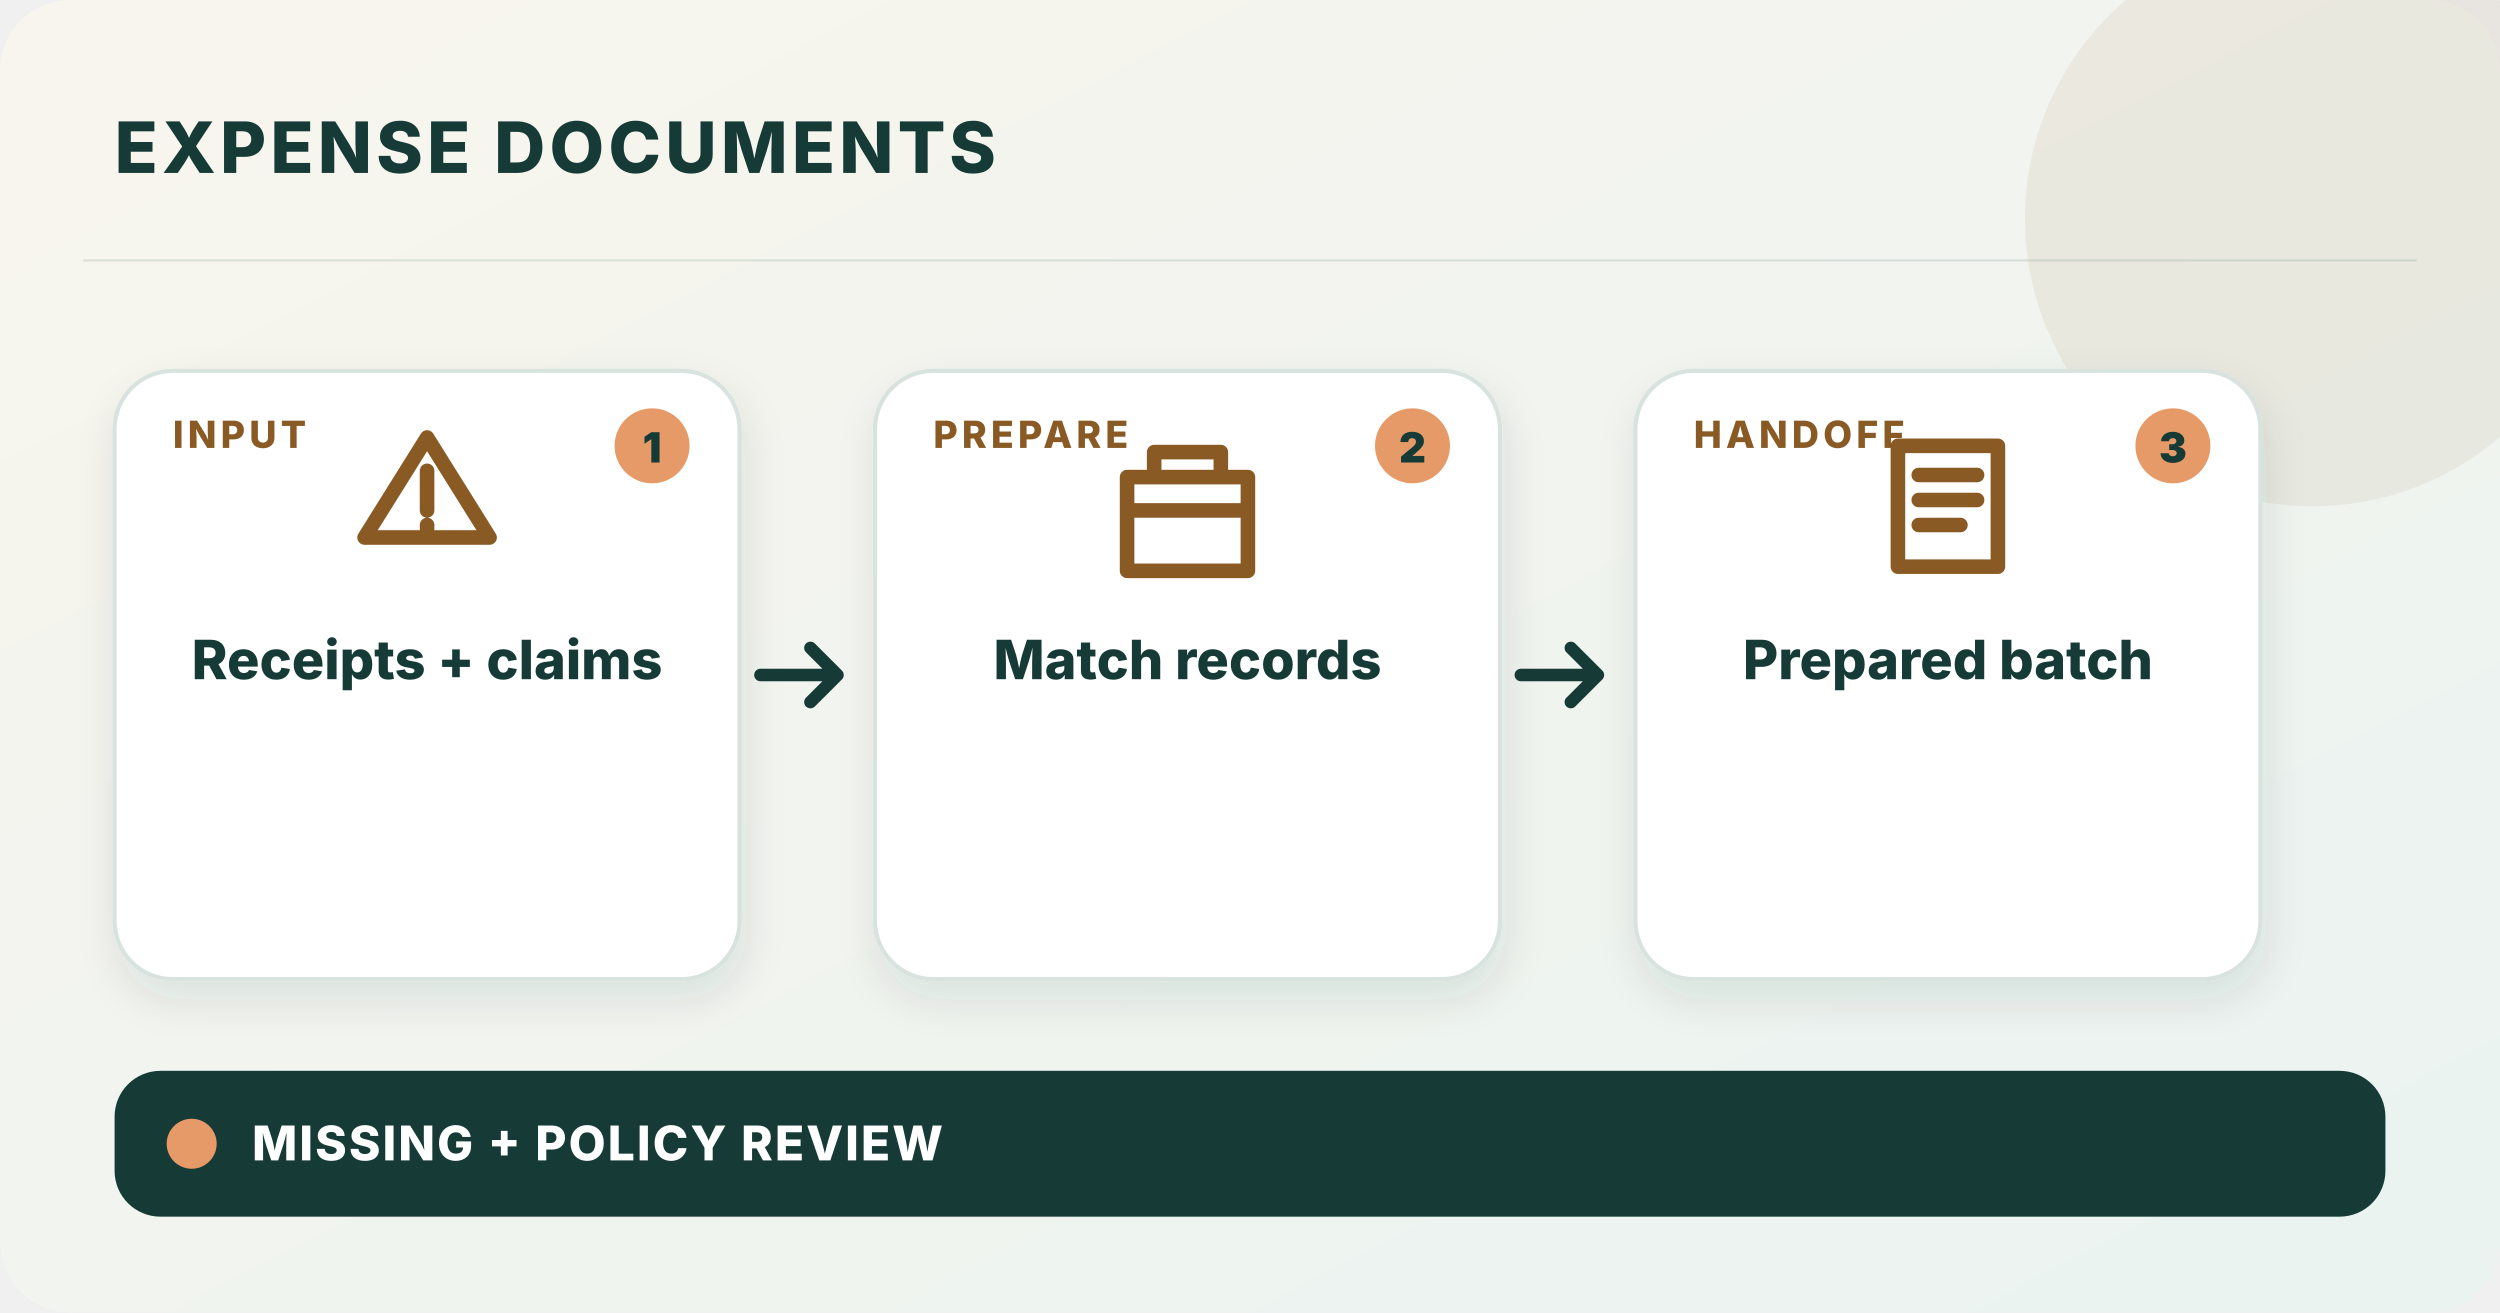
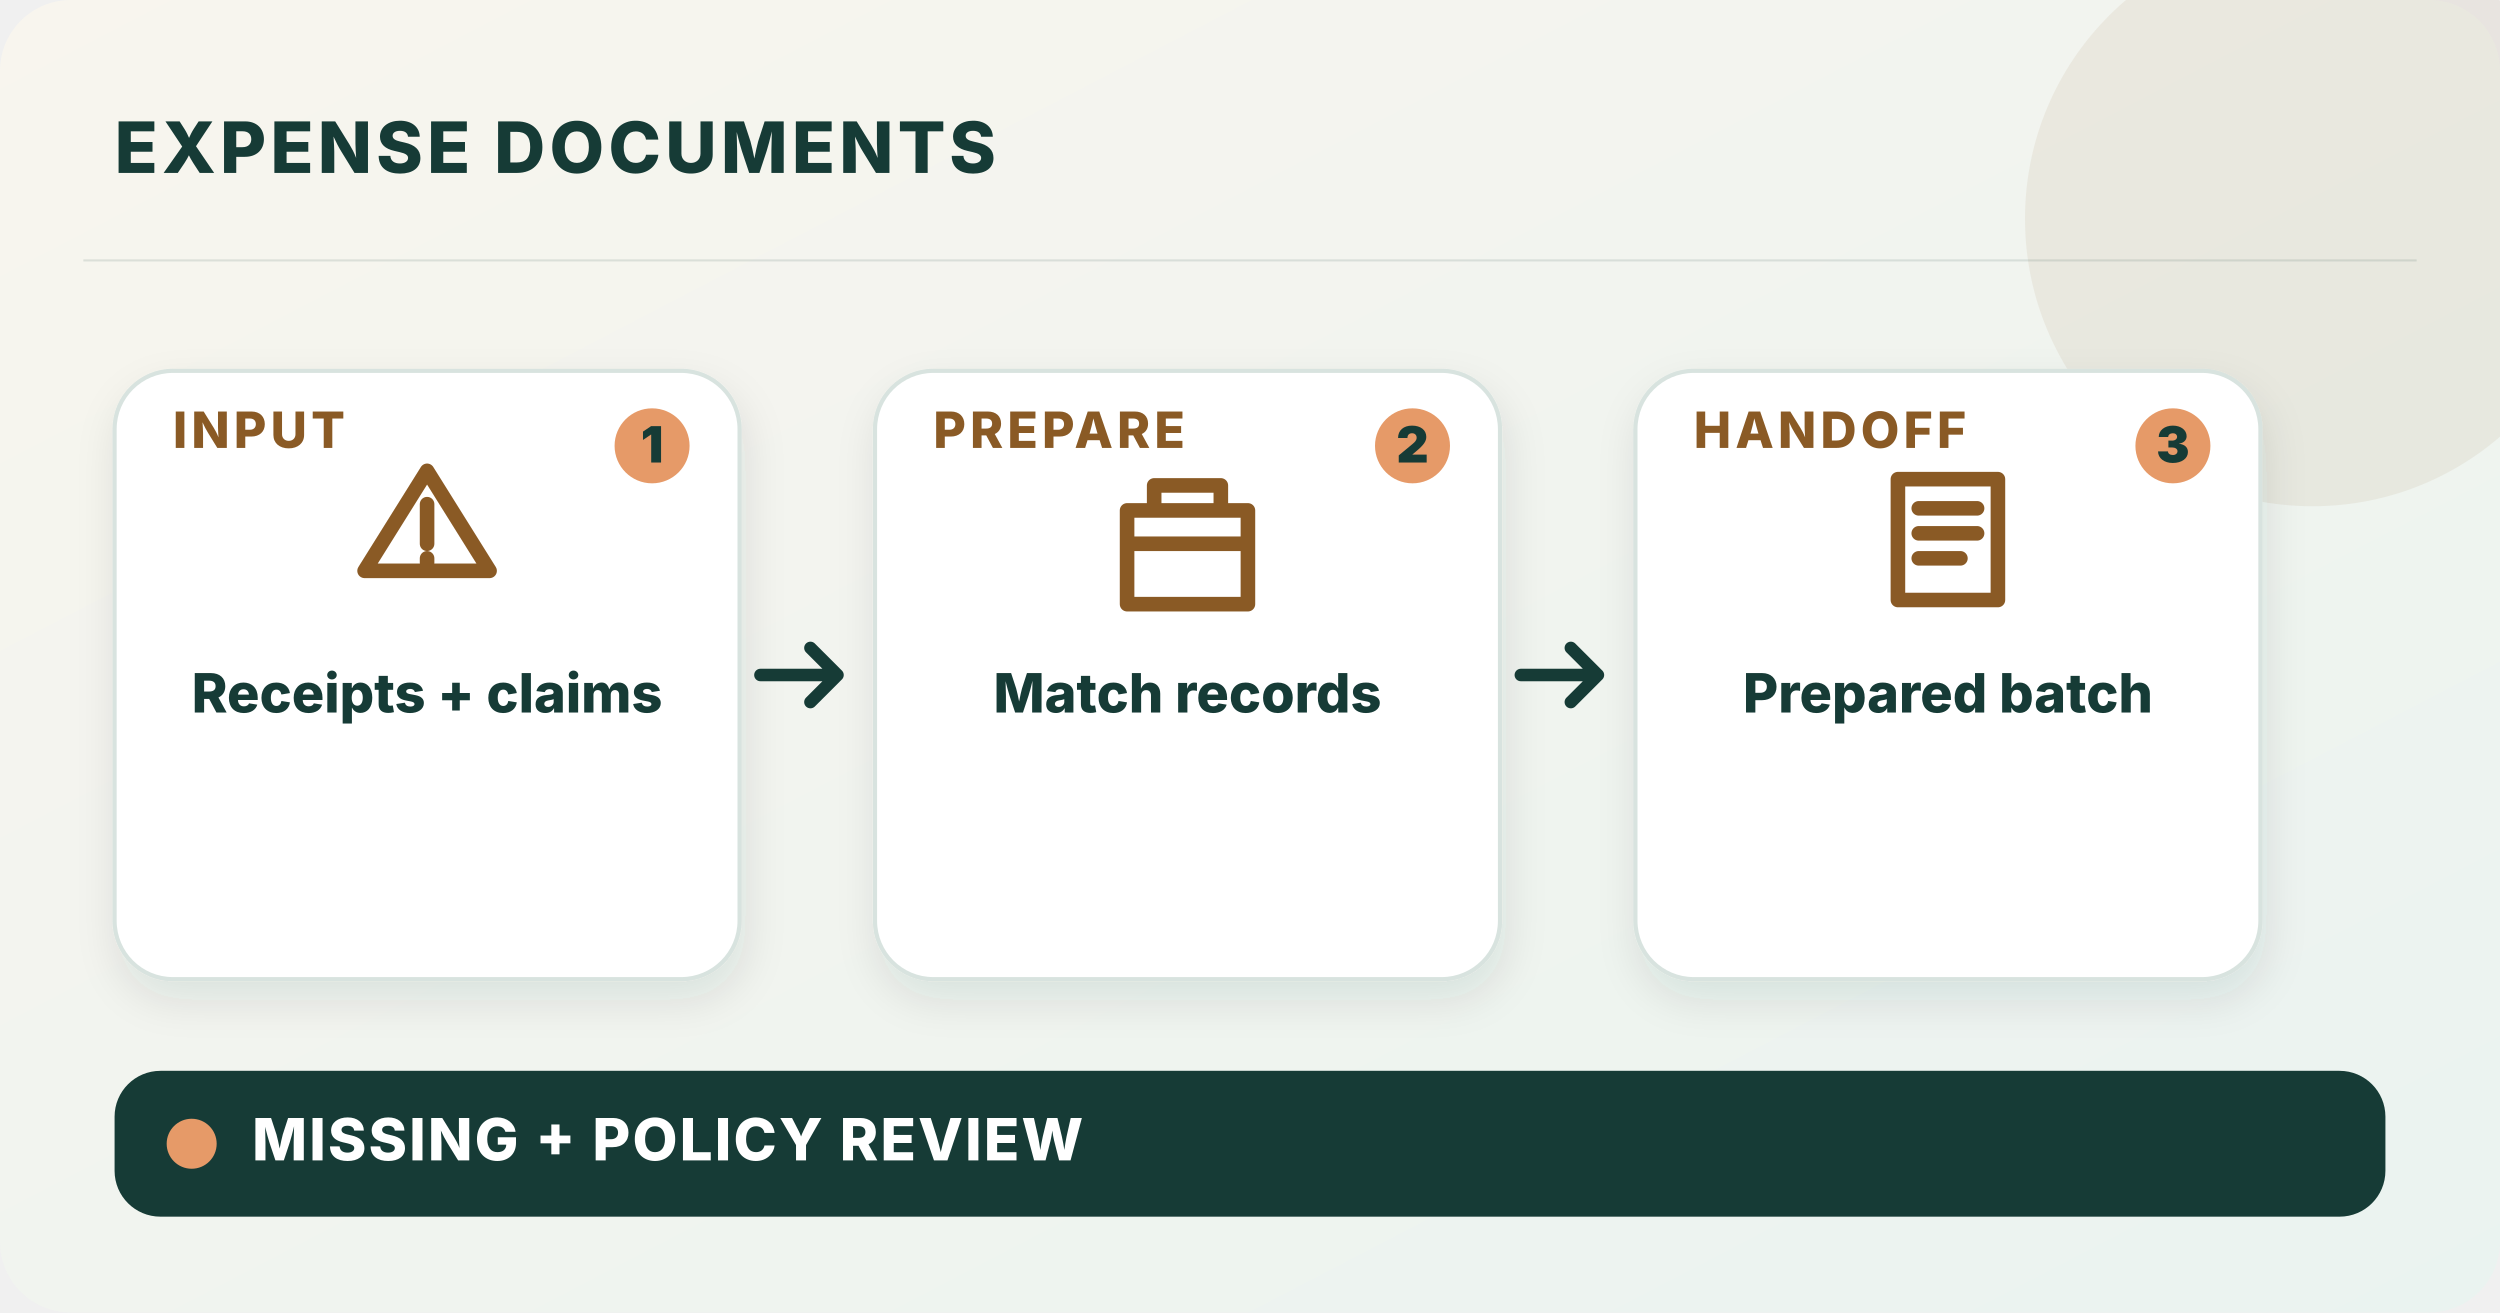
<svg xmlns="http://www.w3.org/2000/svg" viewBox="0 0 1200 630" role="img" aria-labelledby="title desc">
  <defs>
    <linearGradient id="bg" x1="0" y1="0" x2="1" y2="1">
      <stop stop-color="#F8F5EE" />
      <stop offset="1" stop-color="#EAF3F0" />
    </linearGradient>
    <filter id="shadow" x="-20%" y="-20%" width="140%" height="160%">
      <feDropShadow dy="9" stdDeviation="10" flood-color="#163B36" flood-opacity=".10" />
    </filter>
-     <style>.title{font:800 34px Inter,Arial,sans-serif;letter-spacing:2px;fill:#163B36}.meta{font:800 18px Inter,Arial,sans-serif;letter-spacing:2px;fill:#8A5A25}.step{font:800 26px Inter,Arial,sans-serif;fill:#163B36}.card{fill:#fff;stroke:#D8E3DF;stroke-width:2;filter:url(#shadow)}.icon{fill:none;stroke:#8A5A25;stroke-width:7;stroke-linecap:round;stroke-linejoin:round}.arrow{fill:none;stroke:#163B36;stroke-width:6;stroke-linecap:round;stroke-linejoin:round}.num-bg{fill:#E69A68}.num{font:900 20px Inter,Arial,sans-serif;fill:#163B36}.note{font:800 23px Inter,Arial,sans-serif;letter-spacing:1px;fill:#fff}</style>
+     <style>.title{font:800 34px Inter,Arial,sans-serif;letter-spacing:2px;fill:#163B36}.meta{font:800 24px Inter,Arial,sans-serif;letter-spacing:2px;fill:#8A5A25}.step{font:800 26px Inter,Arial,sans-serif;fill:#163B36}.card{fill:#fff;stroke:#D8E3DF;stroke-width:2;filter:url(#shadow)}.icon{fill:none;stroke:#8A5A25;stroke-width:7;stroke-linecap:round;stroke-linejoin:round}.arrow{fill:none;stroke:#163B36;stroke-width:6;stroke-linecap:round;stroke-linejoin:round}.num-bg{fill:#E69A68}.num{font:900 24px Inter,Arial,sans-serif;fill:#163B36}.note{font:800 28px Inter,Arial,sans-serif;letter-spacing:1px;fill:#fff}</style>
  </defs>
  <rect width="1200" height="630" rx="34" fill="url(#bg)" />
  <circle cx="1110" cy="105" r="138" fill="#8A5A25" opacity=".08" />
  <path d="M40 125h1120" stroke="#163B36" stroke-opacity=".12" />
  <text x="55" y="83" class="title">EXPENSE DOCUMENTS</text>
  <g>
    <rect x="55" y="178" width="300" height="292" rx="28" class="card" />
    <text x="83" y="215" class="meta">INPUT</text>
-     <g class="icon" transform="translate(0 -12)">
+     <g class="icon" transform="translate(0 4)">
      <path d="M175 270l30-48 30 48z M205 238v19 M205 264v2" />
    </g>
-     <text x="205" y="326" text-anchor="middle" class="step">Receipts + claims</text>
+     <text x="205" y="326" text-anchor="middle" transform="translate(0 16)" class="step">Receipts + claims</text>
    <circle cx="313" cy="214" r="18" class="num-bg" />
    <text x="313" y="222" text-anchor="middle" class="num">1</text>
  </g>
  <g>
    <rect x="420" y="178" width="300" height="292" rx="28" class="card" />
    <text x="448" y="215" class="meta">PREPARE</text>
-     <g class="icon" transform="translate(0 -12)">
+     <g class="icon" transform="translate(0 4)">
      <path d="M541 241h58v45h-58z M554 241v-12h32v12 M541 257h58" />
    </g>
-     <text x="570" y="326" text-anchor="middle" class="step">Match records</text>
+     <text x="570" y="326" text-anchor="middle" transform="translate(0 16)" class="step">Match records</text>
    <circle cx="678" cy="214" r="18" class="num-bg" />
    <text x="678" y="222" text-anchor="middle" class="num">2</text>
  </g>
  <g>
    <rect x="785" y="178" width="300" height="292" rx="28" class="card" />
    <text x="813" y="215" class="meta">HANDOFF</text>
-     <g class="icon" transform="translate(0 -12)">
+     <g class="icon" transform="translate(0 4)">
      <path d="M911 226h48v58h-48z M921 240h28 M921 252h28 M921 264h20" />
    </g>
-     <text x="935" y="326" text-anchor="middle" class="step">Prepared batch</text>
+     <text x="935" y="326" text-anchor="middle" transform="translate(0 16)" class="step">Prepared batch</text>
    <circle cx="1043" cy="214" r="18" class="num-bg" />
    <text x="1043" y="222" text-anchor="middle" class="num">3</text>
  </g>
  <path d="M365 324h37m-13-13 13 13-13 13 M730 324h37m-13-13 13 13-13 13" class="arrow" />
  <rect x="55" y="514" width="1090" height="70" rx="22" fill="#163B36" />
  <circle cx="92" cy="549" r="12" fill="#E69A68" />
  <text x="121" y="557" class="note">MISSING + POLICY REVIEW</text>
</svg>
